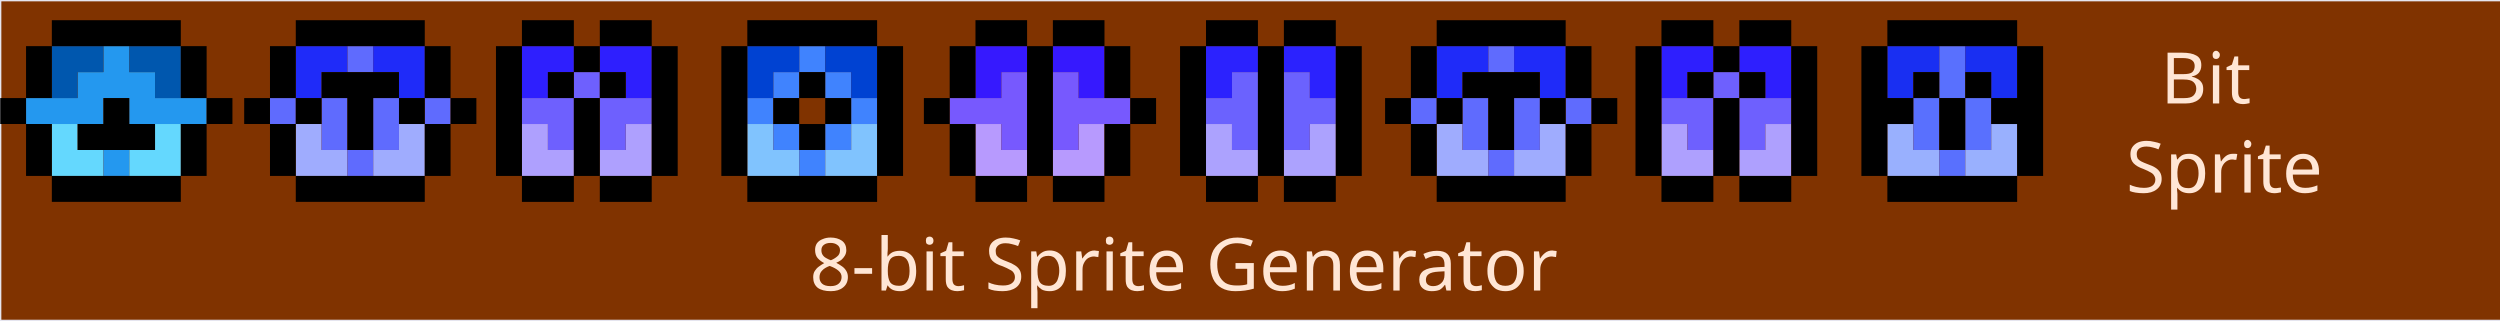
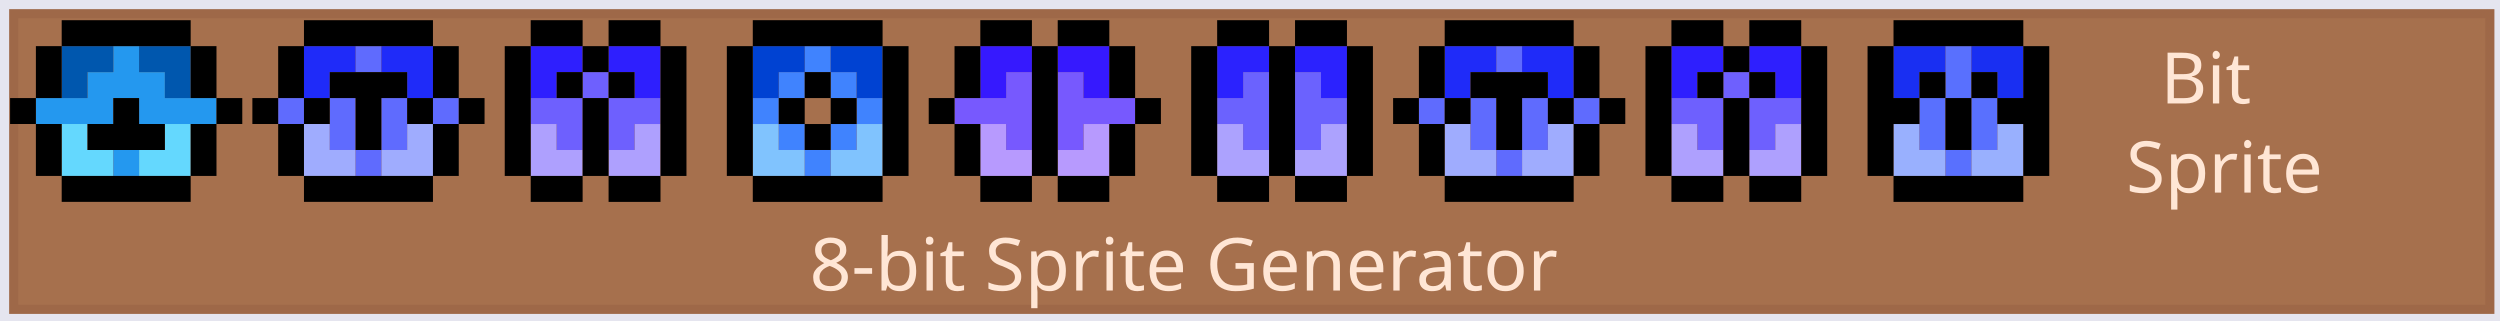
<svg xmlns="http://www.w3.org/2000/svg" width="468" height="60" viewBox="0 0 123.825 15.875" version="1.1" id="svg5">
  <defs id="defs2">
    <rect x="403.967" y="12.099" width="42.153" height="18.735" id="rect260508" />
    <rect x="46.446" y="41.763" width="313.806" height="14.832" id="rect236104" />
    <rect x="389.135" y="3.903" width="78.978" height="55.95" id="rect194072" />
  </defs>
-   <g id="layer1">
-     <rect style="fill:#803300;stroke:#000064;stroke-width:0.928;stroke-opacity:0.105;paint-order:markers stroke fill" id="rect982" width="123.788" height="15.769" x="0.067" y="0.067" />
-     <g id="g179508" transform="matrix(0.1609799,0,0,0.1619798,-1.469374,2.271613)">
-       <path style="fill:#64d8fe;stroke-width:0.265" d="m 25.078,31.837 v -7.938 h 3.969 3.969 v 3.969 3.969 h 3.969 3.969 v 3.969 3.969 h -7.938 -7.938 z m 23.812,3.969 v -3.969 h 3.969 3.969 v -3.969 -3.969 h 3.969 3.969 v 7.938 7.938 h -7.938 -7.938 z" id="path179516" />
-       <path style="fill:#2498ef;stroke-width:0.265" d="m 40.953,35.806 v -3.969 h 3.969 3.969 v 3.969 3.969 h -3.969 -3.969 z m -23.812,-15.875 v -3.969 h 7.938 7.938 v -3.969 -3.969 h 3.969 3.969 v -3.969 -3.969 h 3.969 3.969 v 3.969 3.969 h 3.969 3.969 v 3.969 3.969 h 7.938 7.938 v 3.969 3.969 h -11.906 -11.906 v -3.969 -3.969 h -3.969 -3.969 v 3.969 3.969 h -11.906 -11.906 z" id="path179514" />
-       <path style="fill:#0057ae;stroke-width:0.265" d="m 25.078,8.025 v -7.938 h 7.938 7.938 v 3.969 3.969 h -3.969 -3.969 v 3.969 3.969 h -3.969 -3.969 z m 31.75,3.969 v -3.969 h -3.969 -3.969 v -3.969 -3.969 h 7.938 7.938 v 7.938 7.938 h -3.969 -3.969 z" id="path179512" />
-       <path style="fill:#000000;stroke-width:0.265" d="m 25.078,43.743 v -3.969 h -3.969 -3.969 v -7.938 -7.938 h -3.969 -3.969 v -3.969 -3.969 h 3.969 3.969 v -7.938 -7.938 h 3.969 3.969 v -3.969 -3.969 h 19.844 19.844 v 3.969 3.969 h 3.969 3.969 v 7.938 7.938 h 3.969 3.969 v 3.969 3.969 h -3.969 -3.969 v 7.938 7.938 h -3.969 -3.969 v 3.969 3.969 h -19.844 -19.844 z m 39.688,-11.906 v -7.938 h 3.969 3.969 v -3.969 -3.969 h -3.969 -3.969 v -7.938 -7.938 h -19.844 -19.844 v 7.938 7.938 h -3.969 -3.969 v 3.969 3.969 h 3.969 3.969 v 7.938 7.938 h 19.844 19.844 z m -31.75,-3.969 v -3.969 h 3.969 3.969 v -3.969 -3.969 h 3.969 3.969 v 3.969 3.969 h 3.969 3.969 v 3.969 3.969 h -11.906 -11.906 z" id="path179510" />
-     </g>
-     <g id="g179628" transform="matrix(0.1609799,0,0,0.1619798,17.99415,3.626532)">
-       <path style="fill:#9facfe;stroke-width:0.265" d="m -20.773,23.472 v -7.938 h 3.969 3.969 v 3.969 3.969 h 3.969 3.969 v 3.969 3.969 h -7.938 -7.938 z m 23.812,3.969 v -3.969 h 3.969 3.969 v -3.969 -3.969 h 3.969 3.969 v 7.938 7.938 h -7.938 -7.938 z" id="path179636" />
-       <path style="fill:#5f6bfe;stroke-width:0.265" d="m -4.898,27.441 v -3.969 h -3.969 -3.969 v -7.938 -7.938 h 3.969 3.969 v 7.938 7.938 h 3.969 3.969 v -7.938 -7.938 h 3.969 3.969 v 7.938 7.938 h -3.969 -3.969 v 3.969 3.969 h -3.969 -3.969 z m -23.812,-15.875 v -3.969 h 3.969 3.969 v 3.969 3.969 h -3.969 -3.969 z m 47.625,0 v -3.969 h 3.969 3.969 v 3.969 3.969 h -3.969 -3.969 z m -23.812,-15.875 v -3.969 h 3.969 3.969 v 3.969 3.969 h -3.969 -3.969 z" id="path179634" />
-       <path style="fill:#1f2bf9;stroke-width:0.265" d="m -20.773,-0.34 v -7.938 h 7.938 7.938 v 3.969 3.969 h -3.969 -3.969 v 3.969 3.969 h -3.969 -3.969 z m 31.75,3.969 v -3.969 h -3.969 -3.969 v -3.969 -3.969 h 7.938 7.938 v 7.938 7.938 h -3.969 -3.969 z" id="path179632" />
-       <path style="fill:#000000;stroke-width:0.265" d="m -20.773,35.379 v -3.969 h -3.969 -3.969 v -7.938 -7.938 h -3.969 -3.969 v -3.969 -3.969 h 3.969 3.969 v -7.938 -7.938 h 3.969 3.969 v -3.969 -3.969 h 19.844 19.844 v 3.969 3.969 h 3.969 3.969 v 7.938 7.938 h 3.969 3.969 v 3.969 3.969 h -3.969 -3.969 v 7.938 7.938 h -3.969 -3.969 v 3.969 3.969 h -19.844 -19.844 z m 39.688,-11.906 v -7.938 h 3.969 3.969 v -3.969 -3.969 h -3.969 -3.969 v -7.938 -7.938 h -19.844 -19.844 v 7.938 7.938 h -3.969 -3.969 v 3.969 3.969 h 3.969 3.969 v 7.938 7.938 h 19.844 19.844 z m -23.812,-7.938 v -7.938 h -3.969 -3.969 v 3.969 3.969 h -3.969 -3.969 v -3.969 -3.969 h 3.969 3.969 v -3.969 -3.969 h 11.906 11.906 v 3.969 3.969 h 3.969 3.969 v 3.969 3.969 h -3.969 -3.969 v -3.969 -3.969 h -3.969 -3.969 v 7.938 7.938 h -3.969 -3.969 z" id="path179630" />
-     </g>
-     <g id="g179748" transform="matrix(0.1619798,0,0,0.1619798,24.88391,3.559622)">
-       <path style="fill:#aea0fe;stroke-width:0.265" d="m 5.973,23.885 v -7.938 h 3.969 3.969 v 3.969 3.969 h 3.969 3.969 v 3.969 3.969 h -7.938 -7.938 z m 23.812,3.969 v -3.969 h 3.969 3.969 v -3.969 -3.969 h 3.969 3.969 v 7.938 7.938 h -7.938 -7.938 z" id="path179756" />
-       <path style="fill:#6e60fe;stroke-width:0.265" d="m 13.911,19.917 v -3.969 h -3.969 -3.969 v -3.969 -3.969 h 7.938 7.938 v -3.969 -3.969 h 3.969 3.969 v 3.969 3.969 h 7.938 7.938 v 3.969 3.969 h -3.969 -3.969 v 3.969 3.969 h -3.969 -3.969 v -7.938 -7.938 h -3.969 -3.969 v 7.938 7.938 h -3.969 -3.969 z" id="path179754" />
-       <path style="fill:#2e1ffe;stroke-width:0.265" d="m 5.973,0.073 v -7.938 h 7.938 7.938 v 3.969 3.969 h -3.969 -3.969 v 3.969 3.969 h -3.969 -3.969 z m 31.75,3.969 v -3.969 h -3.969 -3.969 v -3.969 -3.969 h 7.938 7.938 v 7.938 7.938 h -3.969 -3.969 z" id="path179752" />
-       <path style="fill:#000000;stroke-width:0.265" d="m 5.973,35.792 v -3.969 h -3.969 -3.969 v -19.844 -19.844 h 3.969 3.969 v -3.969 -3.969 h 7.938 7.938 v 3.969 3.969 h 3.969 3.969 v -3.969 -3.969 h 7.938 7.938 v 3.969 3.969 h 3.969 3.969 v 19.844 19.844 h -3.969 -3.969 v 3.969 3.969 h -7.938 -7.938 v -3.969 -3.969 h -3.969 -3.969 v 3.969 3.969 h -7.938 -7.938 z m 15.875,-15.875 V 8.01 h 3.969 3.969 v 11.906 11.906 h 7.938 7.938 v -19.844 -19.844 h -7.938 -7.938 v 3.969 3.969 h -3.969 -3.969 v -3.969 -3.969 h -7.938 -7.938 v 19.844 19.844 h 7.938 7.938 z m -7.938,-15.875 v -3.969 h 3.969 3.969 v 3.969 3.969 h -3.969 -3.969 z m 15.875,0 v -3.969 h 3.969 3.969 v 3.969 3.969 h -3.969 -3.969 z" id="path179750" />
-     </g>
-     <g id="g179948" transform="matrix(0.1619798,0,0,0.1619798,36.24771,5.014905)">
-       <path style="fill:#80c3fe;stroke-width:0.265" d="m 4.734,14.901 v -7.938 h 3.969 3.969 v 3.969 3.969 h 3.969 3.969 v 3.969 3.969 h -7.938 -7.938 z m 23.812,3.969 v -3.969 h 3.969 3.969 v -3.969 -3.969 h 3.969 3.969 v 7.938 7.938 h -7.938 -7.938 z" id="path179956" />
-       <path style="fill:#4083fe;stroke-width:0.265" d="m 20.609,18.87 v -3.969 h -3.969 -3.969 v -3.969 -3.969 h -3.969 -3.969 v -3.969 -3.969 h 3.969 3.969 v -3.969 -3.969 h 3.969 3.969 v -3.969 -3.969 h 3.969 3.969 v 3.969 3.969 h 3.969 3.969 v 3.969 3.969 h 3.969 3.969 v 3.969 3.969 h -3.969 -3.969 v 3.969 3.969 h -3.969 -3.969 v 3.969 3.969 h -3.969 -3.969 z m 7.938,-7.938 v -3.969 h 3.969 3.969 v -3.969 -3.969 h -3.969 -3.969 v -3.969 -3.969 h -3.969 -3.969 v 3.969 3.969 h -3.969 -3.969 v 3.969 3.969 h 3.969 3.969 v 3.969 3.969 h 3.969 3.969 z" id="path179954" />
-       <path style="fill:#0042d2;stroke-width:0.265" d="m 4.734,-8.911 v -7.938 h 7.938 7.938 v 3.969 3.969 h -3.969 -3.969 v 3.969 3.969 h -3.969 -3.969 z m 31.75,3.969 v -3.969 h -3.969 -3.969 v -3.969 -3.969 h 7.938 7.938 v 7.938 7.938 h -3.969 -3.969 z" id="path179952" />
-       <path style="fill:#000000;stroke-width:0.265" d="m 4.734,26.807 v -3.969 h -3.969 -3.969 v -19.844 -19.844 h 3.969 3.969 v -3.969 -3.969 h 19.844 19.844 v 3.969 3.969 h 3.969 3.969 v 19.844 19.844 h -3.969 -3.969 v 3.969 3.969 H 24.578 4.734 Z m 39.688,-23.812 v -19.844 H 24.578 4.734 v 19.844 19.844 h 19.844 19.844 z m -23.812,7.938 v -3.969 h -3.969 -3.969 v -3.969 -3.969 h 3.969 3.969 v -3.969 -3.969 h 3.969 3.969 v 3.969 3.969 h 3.969 3.969 v 3.969 3.969 h -3.969 -3.969 v 3.969 3.969 h -3.969 -3.969 z m 7.938,-7.938 v -3.969 h -3.969 -3.969 v 3.969 3.969 h 3.969 3.969 z" id="path179950" />
-     </g>
-     <g id="g180068" transform="matrix(0.1609799,0,0,0.1619798,43.34759,2.756707)">
-       <path style="fill:#b79afe;stroke-width:0.265" d="m 30.861,28.842 v -7.938 h 3.969 3.969 v 3.969 3.969 h 3.969 3.969 v 3.969 3.969 h -7.938 -7.938 z m 23.812,3.969 v -3.969 h 3.969 3.969 v -3.969 -3.969 h 3.969 3.969 v 7.938 7.938 h -7.938 -7.938 z" id="path180076" />
-       <path style="fill:#7759fe;stroke-width:0.265" d="m 38.799,24.874 v -3.969 h -7.938 -7.938 v -3.969 -3.969 h 7.938 7.938 v -3.969 -3.969 h 3.969 3.969 v 11.906 11.906 h -3.969 -3.969 z m 15.875,-7.938 V 5.03 h 3.969 3.969 v 3.969 3.969 h 7.938 7.938 v 3.969 3.969 h -7.938 -7.938 v 3.969 3.969 h -3.969 -3.969 z" id="path180074" />
-       <path style="fill:#3619fe;stroke-width:0.265" d="m 30.861,5.03 v -7.938 h 7.938 7.938 v 3.969 3.969 h -3.969 -3.969 v 3.969 3.969 h -3.969 -3.969 z m 31.75,3.969 v -3.969 h -3.969 -3.969 v -3.969 -3.969 h 7.938 7.938 v 7.938 7.938 h -3.969 -3.969 z" id="path180072" />
-       <path style="fill:#000000;stroke-width:0.265" d="m 30.861,40.749 v -3.969 h -3.969 -3.969 v -7.938 -7.938 h -3.969 -3.969 v -3.969 -3.969 h 3.969 3.969 v -7.938 -7.938 h 3.969 3.969 v -3.969 -3.969 h 7.938 7.938 v 3.969 3.969 h 3.969 3.969 v -3.969 -3.969 h 7.938 7.938 v 3.969 3.969 h 3.969 3.969 v 7.938 7.938 h 3.969 3.969 v 3.969 3.969 h -3.969 -3.969 v 7.938 7.938 h -3.969 -3.969 v 3.969 3.969 h -7.938 -7.938 v -3.969 -3.969 h -3.969 -3.969 v 3.969 3.969 h -7.938 -7.938 z m 15.875,-23.812 v -19.844 h -7.938 -7.938 v 7.938 7.938 h -3.969 -3.969 v 3.969 3.969 h 3.969 3.969 v 7.938 7.938 h 7.938 7.938 z m 23.812,11.906 v -7.938 h 3.969 3.969 v -3.969 -3.969 h -3.969 -3.969 v -7.938 -7.938 h -7.938 -7.938 v 19.844 19.844 h 7.938 7.938 z" id="path180070" />
-     </g>
-     <g id="g180188" transform="matrix(0.1619798,0,0,0.1619798,58.8664,4.931268)">
-       <path style="fill:#aca2fe;stroke-width:0.265" d="m 5.354,15.417 v -7.938 h 3.969 3.969 v 3.969 3.969 h 3.969 3.969 v 3.969 3.969 h -7.938 -7.938 z m 23.812,3.969 v -3.969 h 3.969 3.969 v -3.969 -3.969 h 3.969 3.969 v 7.938 7.938 h -7.938 -7.938 z" id="path180196" />
-       <path style="fill:#6b62fe;stroke-width:0.265" d="m 13.291,11.449 v -3.969 h -3.969 -3.969 v -3.969 -3.969 h 3.969 3.969 v -3.969 -3.969 h 3.969 3.969 v 11.906 11.906 h -3.969 -3.969 z m 15.875,-7.938 v -11.906 h 3.969 3.969 v 3.969 3.969 h 3.969 3.969 v 3.969 3.969 h -3.969 -3.969 v 3.969 3.969 h -3.969 -3.969 z" id="path180194" />
-       <path style="fill:#2b22fe;stroke-width:0.265" d="m 5.354,-8.395 v -7.938 h 7.938 7.938 v 3.969 3.969 h -3.969 -3.969 v 3.969 3.969 h -3.969 -3.969 z m 31.75,3.969 v -3.969 h -3.969 -3.969 v -3.969 -3.969 h 7.938 7.938 v 7.938 7.938 h -3.969 -3.969 z" id="path180192" />
-       <path style="fill:#000000;stroke-width:0.265" d="m 5.354,27.324 v -3.969 h -3.969 -3.969 v -19.844 -19.844 h 3.969 3.969 v -3.969 -3.969 h 7.938 7.938 v 3.969 3.969 h 3.969 3.969 v -3.969 -3.969 h 7.938 7.938 v 3.969 3.969 h 3.969 3.969 v 19.844 19.844 h -3.969 -3.969 v 3.969 3.969 h -7.938 -7.938 v -3.969 -3.969 h -3.969 -3.969 v 3.969 3.969 h -7.938 -7.938 z m 15.875,-23.812 v -19.844 h -7.938 -7.938 v 19.844 19.844 h 7.938 7.938 z m 23.812,0 v -19.844 h -7.938 -7.938 v 19.844 19.844 h 7.938 7.938 z" id="path180190" />
-     </g>
-     <g id="g179628-9" transform="matrix(0.1609799,0,0,0.1619798,74.50289,3.626532)">
-       <path style="fill:#9facfe;stroke-width:0.265" d="m -20.773,23.472 v -7.938 h 3.969 3.969 v 3.969 3.969 h 3.969 3.969 v 3.969 3.969 h -7.938 -7.938 z m 23.812,3.969 v -3.969 h 3.969 3.969 v -3.969 -3.969 h 3.969 3.969 v 7.938 7.938 h -7.938 -7.938 z" id="path179636-3" />
-       <path style="fill:#5f6bfe;stroke-width:0.265" d="m -4.898,27.441 v -3.969 h -3.969 -3.969 v -7.938 -7.938 h 3.969 3.969 v 7.938 7.938 h 3.969 3.969 v -7.938 -7.938 h 3.969 3.969 v 7.938 7.938 h -3.969 -3.969 v 3.969 3.969 h -3.969 -3.969 z m -23.812,-15.875 v -3.969 h 3.969 3.969 v 3.969 3.969 h -3.969 -3.969 z m 47.625,0 v -3.969 h 3.969 3.969 v 3.969 3.969 h -3.969 -3.969 z m -23.812,-15.875 v -3.969 h 3.969 3.969 v 3.969 3.969 h -3.969 -3.969 z" id="path179634-1" />
-       <path style="fill:#1f2bf9;stroke-width:0.265" d="m -20.773,-0.34 v -7.938 h 7.938 7.938 v 3.969 3.969 h -3.969 -3.969 v 3.969 3.969 h -3.969 -3.969 z m 31.75,3.969 v -3.969 h -3.969 -3.969 v -3.969 -3.969 h 7.938 7.938 v 7.938 7.938 h -3.969 -3.969 z" id="path179632-0" />
-       <path style="fill:#000000;stroke-width:0.265" d="m -20.773,35.379 v -3.969 h -3.969 -3.969 v -7.938 -7.938 h -3.969 -3.969 v -3.969 -3.969 h 3.969 3.969 v -7.938 -7.938 h 3.969 3.969 v -3.969 -3.969 h 19.844 19.844 v 3.969 3.969 h 3.969 3.969 v 7.938 7.938 h 3.969 3.969 v 3.969 3.969 h -3.969 -3.969 v 7.938 7.938 h -3.969 -3.969 v 3.969 3.969 h -19.844 -19.844 z m 39.688,-11.906 v -7.938 h 3.969 3.969 v -3.969 -3.969 h -3.969 -3.969 v -7.938 -7.938 h -19.844 -19.844 v 7.938 7.938 h -3.969 -3.969 v 3.969 3.969 h 3.969 3.969 v 7.938 7.938 h 19.844 19.844 z m -23.812,-7.938 v -7.938 h -3.969 -3.969 v 3.969 3.969 h -3.969 -3.969 v -3.969 -3.969 h 3.969 3.969 v -3.969 -3.969 h 11.906 11.906 v 3.969 3.969 h 3.969 3.969 v 3.969 3.969 h -3.969 -3.969 v -3.969 -3.969 h -3.969 -3.969 v 7.938 7.938 h -3.969 -3.969 z" id="path179630-3" />
-     </g>
-     <g id="g179748-3" transform="matrix(0.1619798,0,0,0.1619798,81.32441,3.559622)">
-       <path style="fill:#aea0fe;stroke-width:0.265" d="m 5.973,23.885 v -7.938 h 3.969 3.969 v 3.969 3.969 h 3.969 3.969 v 3.969 3.969 h -7.938 -7.938 z m 23.812,3.969 v -3.969 h 3.969 3.969 v -3.969 -3.969 h 3.969 3.969 v 7.938 7.938 h -7.938 -7.938 z" id="path179756-8" />
-       <path style="fill:#6e60fe;stroke-width:0.265" d="m 13.911,19.917 v -3.969 h -3.969 -3.969 v -3.969 -3.969 h 7.938 7.938 v -3.969 -3.969 h 3.969 3.969 v 3.969 3.969 h 7.938 7.938 v 3.969 3.969 h -3.969 -3.969 v 3.969 3.969 h -3.969 -3.969 v -7.938 -7.938 h -3.969 -3.969 v 7.938 7.938 h -3.969 -3.969 z" id="path179754-9" />
-       <path style="fill:#2e1ffe;stroke-width:0.265" d="m 5.973,0.073 v -7.938 h 7.938 7.938 v 3.969 3.969 h -3.969 -3.969 v 3.969 3.969 h -3.969 -3.969 z m 31.75,3.969 v -3.969 h -3.969 -3.969 v -3.969 -3.969 h 7.938 7.938 v 7.938 7.938 h -3.969 -3.969 z" id="path179752-1" />
-       <path style="fill:#000000;stroke-width:0.265" d="m 5.973,35.792 v -3.969 h -3.969 -3.969 v -19.844 -19.844 h 3.969 3.969 v -3.969 -3.969 h 7.938 7.938 v 3.969 3.969 h 3.969 3.969 v -3.969 -3.969 h 7.938 7.938 v 3.969 3.969 h 3.969 3.969 v 19.844 19.844 h -3.969 -3.969 v 3.969 3.969 h -7.938 -7.938 v -3.969 -3.969 h -3.969 -3.969 v 3.969 3.969 h -7.938 -7.938 z m 15.875,-15.875 V 8.01 h 3.969 3.969 v 11.906 11.906 h 7.938 7.938 v -19.844 -19.844 h -7.938 -7.938 v 3.969 3.969 h -3.969 -3.969 v -3.969 -3.969 h -7.938 -7.938 v 19.844 19.844 h 7.938 7.938 z m -7.938,-15.875 v -3.969 h 3.969 3.969 v 3.969 3.969 h -3.969 -3.969 z m 15.875,0 v -3.969 h 3.969 3.969 v 3.969 3.969 h -3.969 -3.969 z" id="path179750-0" />
-     </g>
-     <g id="g180392" transform="matrix(0.1619798,0,0,0.1619798,92.59715,4.914541)">
-       <path style="fill:#99b0fe;stroke-width:0.265" d="m 5.457,15.521 v -7.938 h 3.969 3.969 v 3.969 3.969 h 3.969 3.969 v 3.969 3.969 h -7.938 -7.938 z m 23.812,3.969 v -3.969 h 3.969 3.969 v -3.969 -3.969 h 3.969 3.969 v 7.938 7.938 h -7.938 -7.938 z" id="path180400" />
-       <path style="fill:#5970fe;stroke-width:0.265" d="m 21.332,19.489 v -3.969 h -3.969 -3.969 v -7.938 -7.938 h 3.969 3.969 v -7.938 -7.938 h 3.969 3.969 v 7.938 7.938 h 3.969 3.969 v 7.938 7.938 h -3.969 -3.969 v 3.969 3.969 h -3.969 -3.969 z m 7.938,-11.906 v -7.938 h -3.969 -3.969 v 7.938 7.938 h 3.969 3.969 z" id="path180398" />
-       <path style="fill:#192ff2;stroke-width:0.265" d="m 5.457,-8.292 v -7.938 h 7.938 7.938 v 3.969 3.969 h -3.969 -3.969 v 3.969 3.969 h -3.969 -3.969 z m 31.75,3.969 v -3.969 h -3.969 -3.969 v -3.969 -3.969 h 7.938 7.938 v 7.938 7.938 h -3.969 -3.969 z" id="path180396" />
-       <path style="fill:#000000;stroke-width:0.265" d="m 5.457,27.427 v -3.969 h -3.969 -3.969 v -19.844 -19.844 h 3.969 3.969 v -3.969 -3.969 h 19.844 19.844 v 3.969 3.969 h 3.969 3.969 v 19.844 19.844 h -3.969 -3.969 v 3.969 3.969 H 25.301 5.457 Z m 39.688,-11.906 v -7.938 h -3.969 -3.969 v -3.969 -3.969 h 3.969 3.969 v -7.938 -7.938 H 25.301 5.457 v 7.938 7.938 h 3.969 3.969 v 3.969 3.969 h -3.969 -3.969 v 7.938 7.938 h 19.844 19.844 z m -23.812,-7.938 v -7.938 h -3.969 -3.969 v -3.969 -3.969 h 3.969 3.969 v 3.969 3.969 h 3.969 3.969 v -3.969 -3.969 h 3.969 3.969 v 3.969 3.969 h -3.969 -3.969 v 7.938 7.938 h -3.969 -3.969 z" id="path180394" />
-     </g>
+   <g id="bitBackground" style="display:inline">
+     <rect style="fill:#803300;fill-opacity:0.697;stroke:#000064;stroke-width:0.905;stroke-opacity:0.105;paint-order:markers stroke fill" id="rect982" width="123.095" height="15.095" x="0.453" y="0.453" />
+   </g>
+   <g id="bitText">
    <text xml:space="preserve" transform="scale(0.2645833)" id="text194070" style="fill:black;fill-opacity:1;line-height:1.25;stroke:none;font-family:'Pokemon GB';font-style:normal;font-weight:normal;font-size:40px;white-space:pre;shape-inside:url(#rect194072);-inkscape-font-specification:'Pokemon GB';font-stretch:normal;font-variant:normal" />
    <text xml:space="preserve" style="font-style:normal;font-variant:normal;font-weight:normal;font-stretch:normal;font-size:3.528px;line-height:1.25;font-family:'Pokemon GB';-inkscape-font-specification:'Pokemon GB';fill:#000000;fill-opacity:1;stroke:none;stroke-width:0.265" x="112.462" y="5.127" id="text200018">
      <tspan style="font-style:normal;font-variant:normal;font-weight:normal;font-stretch:normal;font-size:3.528px;font-family:'Pokemon GB';-inkscape-font-specification:'Pokemon GB';text-align:center;text-anchor:middle;fill:#ffe6d5;stroke-width:0.265" x="112.462" y="5.127" id="tspan207218">Bit</tspan>
      <tspan style="font-style:normal;font-variant:normal;font-weight:normal;font-stretch:normal;font-size:3.528px;font-family:'Pokemon GB';-inkscape-font-specification:'Pokemon GB';text-align:center;text-anchor:middle;fill:#ffe6d5;stroke-width:0.265" x="112.462" y="9.536" id="tspan224358">Sprite</tspan>
    </text>
    <text xml:space="preserve" transform="scale(0.2645833)" id="text236102" style="font-size:13.333px;line-height:1.25;font-family:sans-serif;text-align:center;white-space:pre;shape-inside:url(#rect236104)" />
    <text xml:space="preserve" style="font-size:3.628px;line-height:1.25;font-family:sans-serif;text-align:center;text-anchor:middle;stroke-width:0.272" x="60.994" y="14.388" id="text240444">
      <tspan id="tspan240442" style="font-style:normal;font-variant:normal;font-weight:normal;font-stretch:normal;font-family:'Pokemon GB';-inkscape-font-specification:'Pokemon GB';fill:#ffe6d5;stroke-width:0.272" x="60.994" y="14.388">8-bit Sprite Generator</tspan>
    </text>
    <text xml:space="preserve" transform="scale(0.2645833)" id="text260506" style="line-height:1.25;font-family:sans-serif;font-size:13.333px;text-align:center;white-space:pre;shape-inside:url(#rect260508)" />
  </g>
+   <g id="sprites">
+     <g id="layer4">
+       <g id="g179508" transform="matrix(0.1609799,0,0,0.1619798,-0.9815005,2.271613)">
+         <path style="fill:#64d8fe;stroke-width:0.265" d="m 25.078,31.837 v -7.938 h 3.969 3.969 v 3.969 3.969 h 3.969 3.969 v 3.969 3.969 h -7.938 -7.938 z m 23.812,3.969 v -3.969 h 3.969 3.969 v -3.969 -3.969 h 3.969 3.969 v 7.938 7.938 h -7.938 -7.938 z" id="path179516" />
+         <path style="fill:#2498ef;stroke-width:0.265" d="m 40.953,35.806 v -3.969 h 3.969 3.969 v 3.969 3.969 h -3.969 -3.969 z m -23.812,-15.875 v -3.969 h 7.938 7.938 v -3.969 -3.969 h 3.969 3.969 v -3.969 -3.969 h 3.969 3.969 v 3.969 3.969 h 3.969 3.969 v 3.969 3.969 h 7.938 7.938 v 3.969 3.969 h -11.906 -11.906 v -3.969 -3.969 h -3.969 -3.969 v 3.969 3.969 h -11.906 -11.906 z" id="path179514" />
+         <path style="fill:#0057ae;stroke-width:0.265" d="m 25.078,8.025 v -7.938 h 7.938 7.938 v 3.969 3.969 h -3.969 -3.969 v 3.969 3.969 h -3.969 -3.969 z m 31.75,3.969 v -3.969 h -3.969 -3.969 v -3.969 -3.969 h 7.938 7.938 v 7.938 7.938 h -3.969 -3.969 z" id="path179512" />
+         <path style="fill:#000000;stroke-width:0.265" d="m 25.078,43.743 v -3.969 h -3.969 -3.969 v -7.938 -7.938 h -3.969 -3.969 v -3.969 -3.969 h 3.969 3.969 v -7.938 -7.938 h 3.969 3.969 v -3.969 -3.969 h 19.844 19.844 v 3.969 3.969 h 3.969 3.969 v 7.938 7.938 h 3.969 3.969 v 3.969 3.969 h -3.969 -3.969 v 7.938 7.938 h -3.969 -3.969 v 3.969 3.969 h -19.844 -19.844 z m 39.688,-11.906 v -7.938 h 3.969 3.969 v -3.969 -3.969 h -3.969 -3.969 v -7.938 -7.938 h -19.844 -19.844 v 7.938 7.938 h -3.969 -3.969 v 3.969 3.969 h 3.969 3.969 v 7.938 7.938 h 19.844 19.844 z m -31.75,-3.969 v -3.969 h 3.969 3.969 v -3.969 -3.969 h 3.969 3.969 v 3.969 3.969 h 3.969 3.969 v 3.969 3.969 h -11.906 -11.906 z" id="path179510" />
+       </g>
+     </g>
+     <g id="layer5">
+       <g id="g179628" transform="matrix(0.1609799,0,0,0.1619798,18.39962,3.626532)">
+         <path style="fill:#9facfe;stroke-width:0.265" d="m -20.773,23.472 v -7.938 h 3.969 3.969 v 3.969 3.969 h 3.969 3.969 v 3.969 3.969 h -7.938 -7.938 z m 23.812,3.969 v -3.969 h 3.969 3.969 v -3.969 -3.969 h 3.969 3.969 v 7.938 7.938 h -7.938 -7.938 z" id="path179636" />
+         <path style="fill:#5f6bfe;stroke-width:0.265" d="m -4.898,27.441 v -3.969 h -3.969 -3.969 v -7.938 -7.938 h 3.969 3.969 v 7.938 7.938 h 3.969 3.969 v -7.938 -7.938 h 3.969 3.969 v 7.938 7.938 h -3.969 -3.969 v 3.969 3.969 h -3.969 -3.969 z m -23.812,-15.875 v -3.969 h 3.969 3.969 v 3.969 3.969 h -3.969 -3.969 z m 47.625,0 v -3.969 h 3.969 3.969 v 3.969 3.969 h -3.969 -3.969 z m -23.812,-15.875 v -3.969 h 3.969 3.969 v 3.969 3.969 h -3.969 -3.969 z" id="path179634" />
+         <path style="fill:#1f2bf9;stroke-width:0.265" d="m -20.773,-0.34 v -7.938 h 7.938 7.938 v 3.969 3.969 h -3.969 -3.969 v 3.969 3.969 h -3.969 -3.969 z m 31.75,3.969 v -3.969 h -3.969 -3.969 v -3.969 -3.969 h 7.938 7.938 v 7.938 7.938 h -3.969 -3.969 z" id="path179632" />
+         <path style="fill:#000000;stroke-width:0.265" d="m -20.773,35.379 v -3.969 h -3.969 -3.969 v -7.938 -7.938 h -3.969 -3.969 v -3.969 -3.969 h 3.969 3.969 v -7.938 -7.938 h 3.969 3.969 v -3.969 -3.969 h 19.844 19.844 v 3.969 3.969 h 3.969 3.969 v 7.938 7.938 h 3.969 3.969 v 3.969 3.969 h -3.969 -3.969 v 7.938 7.938 h -3.969 -3.969 v 3.969 3.969 h -19.844 -19.844 z m 39.688,-11.906 v -7.938 h 3.969 3.969 v -3.969 -3.969 h -3.969 -3.969 v -7.938 -7.938 h -19.844 -19.844 v 7.938 7.938 h -3.969 -3.969 v 3.969 3.969 h 3.969 3.969 v 7.938 7.938 h 19.844 19.844 z m -23.812,-7.938 v -7.938 h -3.969 -3.969 v 3.969 3.969 h -3.969 -3.969 v -3.969 -3.969 h 3.969 3.969 v -3.969 -3.969 h 11.906 11.906 v 3.969 3.969 h 3.969 3.969 v 3.969 3.969 h -3.969 -3.969 v -3.969 -3.969 h -3.969 -3.969 v 7.938 7.938 h -3.969 -3.969 z" id="path179630" />
+       </g>
+     </g>
+     <g id="layer6">
+       <g id="g179748" transform="matrix(0.1619798,0,0,0.1619798,25.31815,3.559622)">
+         <path style="fill:#aea0fe;stroke-width:0.265" d="m 5.973,23.885 v -7.938 h 3.969 3.969 v 3.969 3.969 h 3.969 3.969 v 3.969 3.969 h -7.938 -7.938 z m 23.812,3.969 v -3.969 h 3.969 3.969 v -3.969 -3.969 h 3.969 3.969 v 7.938 7.938 h -7.938 -7.938 z" id="path179756" />
+         <path style="fill:#6e60fe;stroke-width:0.265" d="m 13.911,19.917 v -3.969 h -3.969 -3.969 v -3.969 -3.969 h 7.938 7.938 v -3.969 -3.969 h 3.969 3.969 v 3.969 3.969 h 7.938 7.938 v 3.969 3.969 h -3.969 -3.969 v 3.969 3.969 h -3.969 -3.969 v -7.938 -7.938 h -3.969 -3.969 v 7.938 7.938 h -3.969 -3.969 z" id="path179754" />
+         <path style="fill:#2e1ffe;stroke-width:0.265" d="m 5.973,0.073 v -7.938 h 7.938 7.938 v 3.969 3.969 h -3.969 -3.969 v 3.969 3.969 h -3.969 -3.969 z m 31.75,3.969 v -3.969 h -3.969 -3.969 v -3.969 -3.969 h 7.938 7.938 v 7.938 7.938 h -3.969 -3.969 z" id="path179752" />
+         <path style="fill:#000000;stroke-width:0.265" d="m 5.973,35.792 v -3.969 h -3.969 -3.969 v -19.844 -19.844 h 3.969 3.969 v -3.969 -3.969 h 7.938 7.938 v 3.969 3.969 h 3.969 3.969 v -3.969 -3.969 h 7.938 7.938 v 3.969 3.969 h 3.969 3.969 v 19.844 19.844 h -3.969 -3.969 v 3.969 3.969 h -7.938 -7.938 v -3.969 -3.969 h -3.969 -3.969 v 3.969 3.969 h -7.938 -7.938 z m 15.875,-15.875 V 8.01 h 3.969 3.969 v 11.906 11.906 h 7.938 7.938 v -19.844 -19.844 h -7.938 -7.938 v 3.969 3.969 h -3.969 -3.969 v -3.969 -3.969 h -7.938 -7.938 v 19.844 19.844 h 7.938 7.938 z m -7.938,-15.875 v -3.969 h 3.969 3.969 v 3.969 3.969 h -3.969 -3.969 z m 15.875,0 v -3.969 h 3.969 3.969 v 3.969 3.969 h -3.969 -3.969 z" id="path179750" />
+       </g>
+     </g>
+     <g id="layer7">
+       <g id="g179948" transform="matrix(0.1619798,0,0,0.1619798,36.51888,5.014905)">
+         <path style="fill:#80c3fe;stroke-width:0.265" d="m 4.734,14.901 v -7.938 h 3.969 3.969 v 3.969 3.969 h 3.969 3.969 v 3.969 3.969 h -7.938 -7.938 z m 23.812,3.969 v -3.969 h 3.969 3.969 v -3.969 -3.969 h 3.969 3.969 v 7.938 7.938 h -7.938 -7.938 z" id="path179956" />
+         <path style="fill:#4083fe;stroke-width:0.265" d="m 20.609,18.87 v -3.969 h -3.969 -3.969 v -3.969 -3.969 h -3.969 -3.969 v -3.969 -3.969 h 3.969 3.969 v -3.969 -3.969 h 3.969 3.969 v -3.969 -3.969 h 3.969 3.969 v 3.969 3.969 h 3.969 3.969 v 3.969 3.969 h 3.969 3.969 v 3.969 3.969 h -3.969 -3.969 v 3.969 3.969 h -3.969 -3.969 v 3.969 3.969 h -3.969 -3.969 z m 7.938,-7.938 v -3.969 h 3.969 3.969 v -3.969 -3.969 h -3.969 -3.969 v -3.969 -3.969 h -3.969 -3.969 v 3.969 3.969 h -3.969 -3.969 v 3.969 3.969 h 3.969 3.969 v 3.969 3.969 h 3.969 3.969 z" id="path179954" />
+         <path style="fill:#0042d2;stroke-width:0.265" d="m 4.734,-8.911 v -7.938 h 7.938 7.938 v 3.969 3.969 h -3.969 -3.969 v 3.969 3.969 h -3.969 -3.969 z m 31.75,3.969 v -3.969 h -3.969 -3.969 v -3.969 -3.969 h 7.938 7.938 v 7.938 7.938 h -3.969 -3.969 z" id="path179952" />
+         <path style="fill:#000000;stroke-width:0.265" d="m 4.734,26.807 v -3.969 h -3.969 -3.969 v -19.844 -19.844 h 3.969 3.969 v -3.969 -3.969 h 19.844 19.844 v 3.969 3.969 h 3.969 3.969 v 19.844 19.844 h -3.969 -3.969 v 3.969 3.969 H 24.578 4.734 Z m 39.688,-23.812 v -19.844 H 24.578 4.734 v 19.844 19.844 h 19.844 19.844 z m -23.812,7.938 v -3.969 h -3.969 -3.969 v -3.969 -3.969 h 3.969 3.969 v -3.969 -3.969 h 3.969 3.969 v 3.969 3.969 h 3.969 3.969 v 3.969 3.969 h -3.969 -3.969 v 3.969 3.969 h -3.969 -3.969 z m 7.938,-7.938 v -3.969 h -3.969 -3.969 v 3.969 3.969 h 3.969 3.969 z" id="path179950" />
+       </g>
+     </g>
+     <g id="layer8">
+       <g id="g180068" transform="matrix(0.1609799,0,0,0.1619798,43.58755,2.756707)">
+         <path style="fill:#b79afe;stroke-width:0.265" d="m 30.861,28.842 v -7.938 h 3.969 3.969 v 3.969 3.969 h 3.969 3.969 v 3.969 3.969 h -7.938 -7.938 z m 23.812,3.969 v -3.969 h 3.969 3.969 v -3.969 -3.969 h 3.969 3.969 v 7.938 7.938 h -7.938 -7.938 z" id="path180076" />
+         <path style="fill:#7759fe;stroke-width:0.265" d="m 38.799,24.874 v -3.969 h -7.938 -7.938 v -3.969 -3.969 h 7.938 7.938 v -3.969 -3.969 h 3.969 3.969 v 11.906 11.906 h -3.969 -3.969 z m 15.875,-7.938 V 5.03 h 3.969 3.969 v 3.969 3.969 h 7.938 7.938 v 3.969 3.969 h -7.938 -7.938 v 3.969 3.969 h -3.969 -3.969 z" id="path180074" />
+         <path style="fill:#3619fe;stroke-width:0.265" d="m 30.861,5.03 v -7.938 h 7.938 7.938 v 3.969 3.969 h -3.969 -3.969 v 3.969 3.969 h -3.969 -3.969 z m 31.75,3.969 v -3.969 h -3.969 -3.969 v -3.969 -3.969 h 7.938 7.938 v 7.938 7.938 h -3.969 -3.969 z" id="path180072" />
+         <path style="fill:#000000;stroke-width:0.265" d="m 30.861,40.749 v -3.969 h -3.969 -3.969 v -7.938 -7.938 h -3.969 -3.969 v -3.969 -3.969 h 3.969 3.969 v -7.938 -7.938 h 3.969 3.969 v -3.969 -3.969 h 7.938 7.938 v 3.969 3.969 h 3.969 3.969 v -3.969 -3.969 h 7.938 7.938 v 3.969 3.969 h 3.969 3.969 v 7.938 7.938 h 3.969 3.969 v 3.969 3.969 h -3.969 -3.969 v 7.938 7.938 h -3.969 -3.969 v 3.969 3.969 h -7.938 -7.938 v -3.969 -3.969 h -3.969 -3.969 v 3.969 3.969 h -7.938 -7.938 z m 15.875,-23.812 v -19.844 h -7.938 -7.938 v 7.938 7.938 h -3.969 -3.969 v 3.969 3.969 h 3.969 3.969 v 7.938 7.938 h 7.938 7.938 z m 23.812,11.906 v -7.938 h 3.969 3.969 v -3.969 -3.969 h -3.969 -3.969 v -7.938 -7.938 h -7.938 -7.938 v 19.844 19.844 h 7.938 7.938 z" id="path180070" />
+       </g>
+     </g>
+     <g id="layer9">
+       <g id="g180188" transform="matrix(0.1619798,0,0,0.1619798,59.41852,4.931268)">
+         <path style="fill:#aca2fe;stroke-width:0.265" d="m 5.354,15.417 v -7.938 h 3.969 3.969 v 3.969 3.969 h 3.969 3.969 v 3.969 3.969 h -7.938 -7.938 z m 23.812,3.969 v -3.969 h 3.969 3.969 v -3.969 -3.969 h 3.969 3.969 v 7.938 7.938 h -7.938 -7.938 z" id="path180196" />
+         <path style="fill:#6b62fe;stroke-width:0.265" d="m 13.291,11.449 v -3.969 h -3.969 -3.969 v -3.969 -3.969 h 3.969 3.969 v -3.969 -3.969 h 3.969 3.969 v 11.906 11.906 h -3.969 -3.969 z m 15.875,-7.938 v -11.906 h 3.969 3.969 v 3.969 3.969 h 3.969 3.969 v 3.969 3.969 h -3.969 -3.969 v 3.969 3.969 h -3.969 -3.969 z" id="path180194" />
+         <path style="fill:#2b22fe;stroke-width:0.265" d="m 5.354,-8.395 v -7.938 h 7.938 7.938 v 3.969 3.969 h -3.969 -3.969 v 3.969 3.969 h -3.969 -3.969 z m 31.75,3.969 v -3.969 h -3.969 -3.969 v -3.969 -3.969 h 7.938 7.938 v 7.938 7.938 h -3.969 -3.969 z" id="path180192" />
+         <path style="fill:#000000;stroke-width:0.265" d="m 5.354,27.324 v -3.969 h -3.969 -3.969 v -19.844 -19.844 h 3.969 3.969 v -3.969 -3.969 h 7.938 7.938 v 3.969 3.969 h 3.969 3.969 v -3.969 -3.969 h 7.938 7.938 v 3.969 3.969 h 3.969 3.969 v 19.844 19.844 h -3.969 -3.969 v 3.969 3.969 h -7.938 -7.938 v -3.969 -3.969 h -3.969 -3.969 v 3.969 3.969 h -7.938 -7.938 z m 15.875,-23.812 v -19.844 h -7.938 -7.938 v 19.844 19.844 h 7.938 7.938 z m 23.812,0 v -19.844 h -7.938 -7.938 v 19.844 19.844 h 7.938 7.938 z" id="path180190" />
+       </g>
+     </g>
+     <g id="layer10">
+       <g id="g179628-9" transform="matrix(0.1609799,0,0,0.1619798,74.89962,3.626532)">
+         <path style="fill:#9facfe;stroke-width:0.265" d="m -20.773,23.472 v -7.938 h 3.969 3.969 v 3.969 3.969 h 3.969 3.969 v 3.969 3.969 h -7.938 -7.938 z m 23.812,3.969 v -3.969 h 3.969 3.969 v -3.969 -3.969 h 3.969 3.969 v 7.938 7.938 h -7.938 -7.938 z" id="path179636-3" />
+         <path style="fill:#5f6bfe;stroke-width:0.265" d="m -4.898,27.441 v -3.969 h -3.969 -3.969 v -7.938 -7.938 h 3.969 3.969 v 7.938 7.938 h 3.969 3.969 v -7.938 -7.938 h 3.969 3.969 v 7.938 7.938 h -3.969 -3.969 v 3.969 3.969 h -3.969 -3.969 z m -23.812,-15.875 v -3.969 h 3.969 3.969 v 3.969 3.969 h -3.969 -3.969 z m 47.625,0 v -3.969 h 3.969 3.969 v 3.969 3.969 h -3.969 -3.969 z m -23.812,-15.875 v -3.969 h 3.969 3.969 v 3.969 3.969 h -3.969 -3.969 z" id="path179634-1" />
+         <path style="fill:#1f2bf9;stroke-width:0.265" d="m -20.773,-0.34 v -7.938 h 7.938 7.938 v 3.969 3.969 h -3.969 -3.969 v 3.969 3.969 h -3.969 -3.969 z m 31.75,3.969 v -3.969 h -3.969 -3.969 v -3.969 -3.969 h 7.938 7.938 v 7.938 7.938 h -3.969 -3.969 z" id="path179632-0" />
+         <path style="fill:#000000;stroke-width:0.265" d="m -20.773,35.379 v -3.969 h -3.969 -3.969 v -7.938 -7.938 h -3.969 -3.969 v -3.969 -3.969 h 3.969 3.969 v -7.938 -7.938 h 3.969 3.969 v -3.969 -3.969 h 19.844 19.844 v 3.969 3.969 h 3.969 3.969 v 7.938 7.938 h 3.969 3.969 v 3.969 3.969 h -3.969 -3.969 v 7.938 7.938 h -3.969 -3.969 v 3.969 3.969 h -19.844 -19.844 z m 39.688,-11.906 v -7.938 h 3.969 3.969 v -3.969 -3.969 h -3.969 -3.969 v -7.938 -7.938 h -19.844 -19.844 v 7.938 7.938 h -3.969 -3.969 v 3.969 3.969 h 3.969 3.969 v 7.938 7.938 h 19.844 19.844 z m -23.812,-7.938 v -7.938 h -3.969 -3.969 v 3.969 3.969 h -3.969 -3.969 v -3.969 -3.969 h 3.969 3.969 v -3.969 -3.969 h 11.906 11.906 v 3.969 3.969 h 3.969 3.969 v 3.969 3.969 h -3.969 -3.969 v -3.969 -3.969 h -3.969 -3.969 v 7.938 7.938 h -3.969 -3.969 z" id="path179630-3" />
+       </g>
+     </g>
+     <g id="layer11">
+       <g id="g179748-3" transform="matrix(0.1619798,0,0,0.1619798,81.81815,3.559622)">
+         <path style="fill:#aea0fe;stroke-width:0.265" d="m 5.973,23.885 v -7.938 h 3.969 3.969 v 3.969 3.969 h 3.969 3.969 v 3.969 3.969 h -7.938 -7.938 z m 23.812,3.969 v -3.969 h 3.969 3.969 v -3.969 -3.969 h 3.969 3.969 v 7.938 7.938 h -7.938 -7.938 z" id="path179756-8" />
+         <path style="fill:#6e60fe;stroke-width:0.265" d="m 13.911,19.917 v -3.969 h -3.969 -3.969 v -3.969 -3.969 h 7.938 7.938 v -3.969 -3.969 h 3.969 3.969 v 3.969 3.969 h 7.938 7.938 v 3.969 3.969 h -3.969 -3.969 v 3.969 3.969 h -3.969 -3.969 v -7.938 -7.938 h -3.969 -3.969 v 7.938 7.938 h -3.969 -3.969 z" id="path179754-9" />
+         <path style="fill:#2e1ffe;stroke-width:0.265" d="m 5.973,0.073 v -7.938 h 7.938 7.938 v 3.969 3.969 h -3.969 -3.969 v 3.969 3.969 h -3.969 -3.969 z m 31.75,3.969 v -3.969 h -3.969 -3.969 v -3.969 -3.969 h 7.938 7.938 v 7.938 7.938 h -3.969 -3.969 z" id="path179752-1" />
+         <path style="fill:#000000;stroke-width:0.265" d="m 5.973,35.792 v -3.969 h -3.969 -3.969 v -19.844 -19.844 h 3.969 3.969 v -3.969 -3.969 h 7.938 7.938 v 3.969 3.969 h 3.969 3.969 v -3.969 -3.969 h 7.938 7.938 v 3.969 3.969 h 3.969 3.969 v 19.844 19.844 h -3.969 -3.969 v 3.969 3.969 h -7.938 -7.938 v -3.969 -3.969 h -3.969 -3.969 v 3.969 3.969 h -7.938 -7.938 z m 15.875,-15.875 V 8.01 h 3.969 3.969 v 11.906 11.906 h 7.938 7.938 v -19.844 -19.844 h -7.938 -7.938 v 3.969 3.969 h -3.969 -3.969 v -3.969 -3.969 h -7.938 -7.938 v 19.844 19.844 h 7.938 7.938 z m -7.938,-15.875 v -3.969 h 3.969 3.969 v 3.969 3.969 h -3.969 -3.969 z m 15.875,0 v -3.969 h 3.969 3.969 v 3.969 3.969 h -3.969 -3.969 z" id="path179750-0" />
+       </g>
+     </g>
+     <g id="layer12">
+       <g id="g180392" transform="matrix(0.1619798,0,0,0.1619798,92.90179,4.914541)">
+         <path style="fill:#99b0fe;stroke-width:0.265" d="m 5.457,15.521 v -7.938 h 3.969 3.969 v 3.969 3.969 h 3.969 3.969 v 3.969 3.969 h -7.938 -7.938 z m 23.812,3.969 v -3.969 h 3.969 3.969 v -3.969 -3.969 h 3.969 3.969 v 7.938 7.938 h -7.938 -7.938 z" id="path180400" />
+         <path style="fill:#5970fe;stroke-width:0.265" d="m 21.332,19.489 v -3.969 h -3.969 -3.969 v -7.938 -7.938 h 3.969 3.969 v -7.938 -7.938 h 3.969 3.969 v 7.938 7.938 h 3.969 3.969 v 7.938 7.938 h -3.969 -3.969 v 3.969 3.969 h -3.969 -3.969 z m 7.938,-11.906 v -7.938 h -3.969 -3.969 v 7.938 7.938 h 3.969 3.969 z" id="path180398" />
+         <path style="fill:#192ff2;stroke-width:0.265" d="m 5.457,-8.292 v -7.938 h 7.938 7.938 v 3.969 3.969 h -3.969 -3.969 v 3.969 3.969 h -3.969 -3.969 z m 31.75,3.969 v -3.969 h -3.969 -3.969 v -3.969 -3.969 h 7.938 7.938 v 7.938 7.938 h -3.969 -3.969 z" id="path180396" />
+         <path style="fill:#000000;stroke-width:0.265" d="m 5.457,27.427 v -3.969 h -3.969 -3.969 v -19.844 -19.844 h 3.969 3.969 v -3.969 -3.969 h 19.844 19.844 v 3.969 3.969 h 3.969 3.969 v 19.844 19.844 h -3.969 -3.969 v 3.969 3.969 H 25.301 5.457 Z m 39.688,-11.906 v -7.938 h -3.969 -3.969 v -3.969 -3.969 h 3.969 3.969 v -7.938 -7.938 H 25.301 5.457 v 7.938 7.938 h 3.969 3.969 v 3.969 3.969 h -3.969 -3.969 v 7.938 7.938 h 19.844 19.844 z m -23.812,-7.938 v -7.938 h -3.969 -3.969 v -3.969 -3.969 h 3.969 3.969 v 3.969 3.969 h 3.969 3.969 v -3.969 -3.969 h 3.969 3.969 v 3.969 3.969 h -3.969 -3.969 v 7.938 7.938 h -3.969 -3.969 z" id="path180394" />
+       </g>
+     </g>
+   </g>
</svg>
